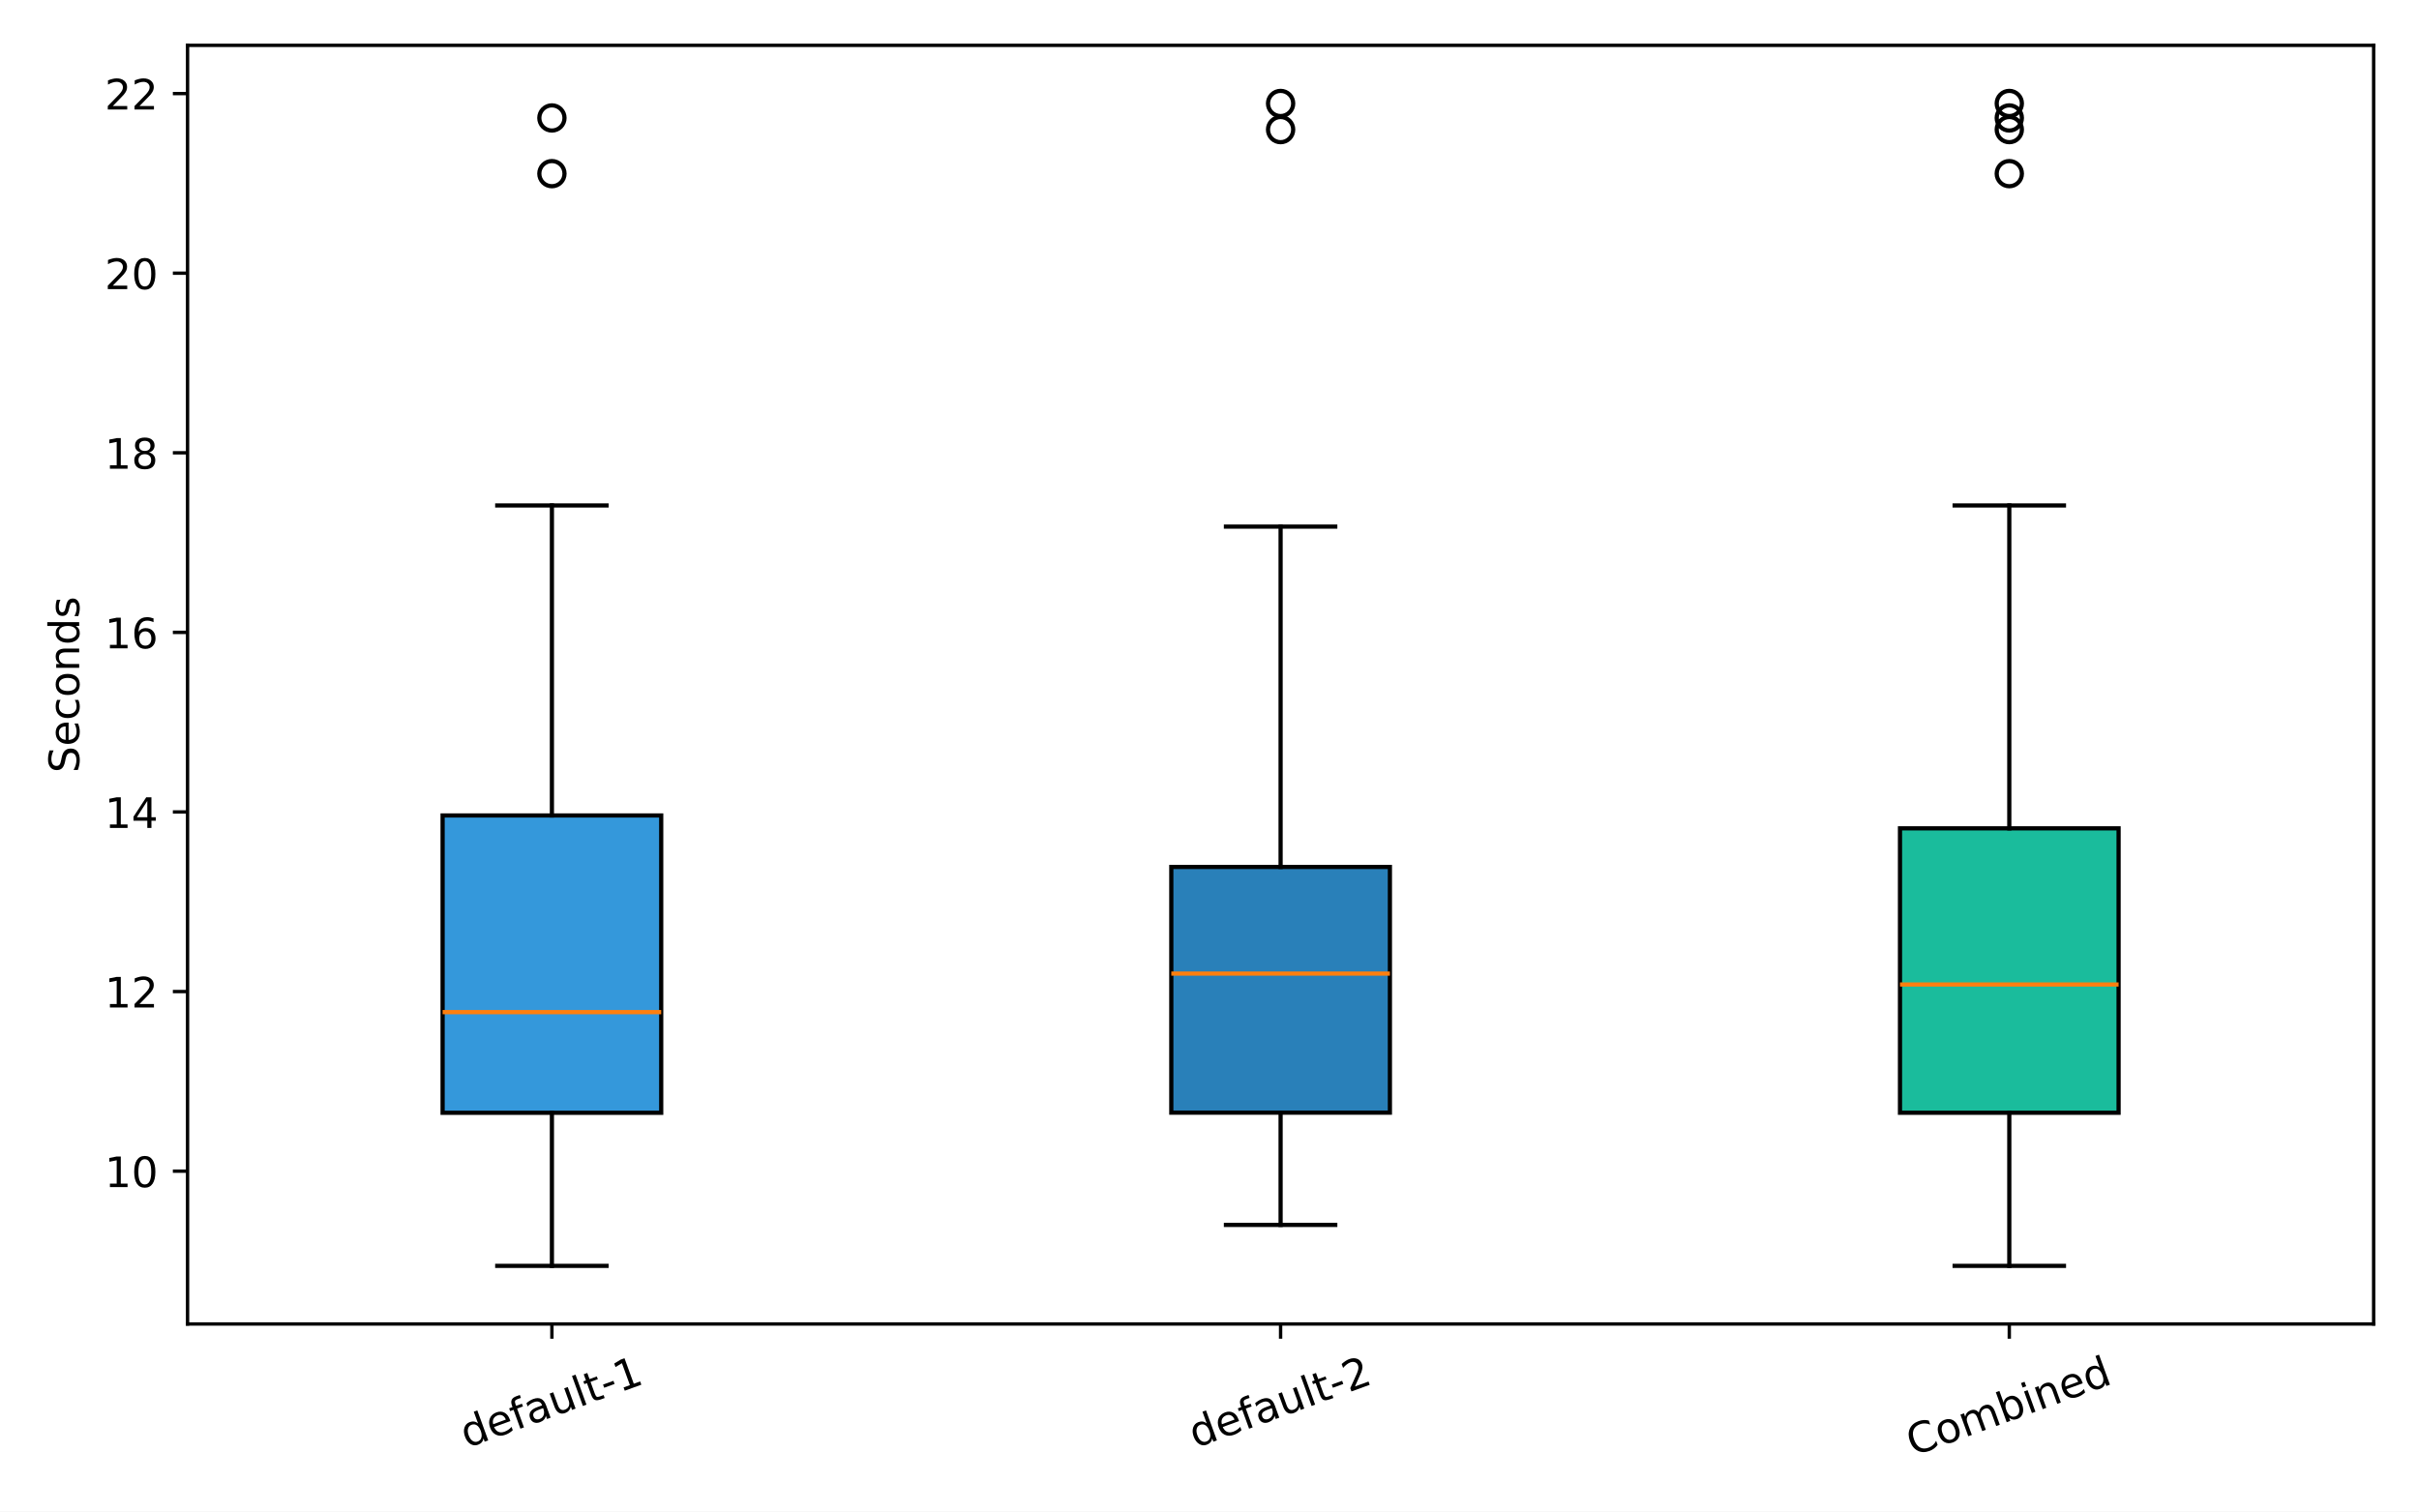
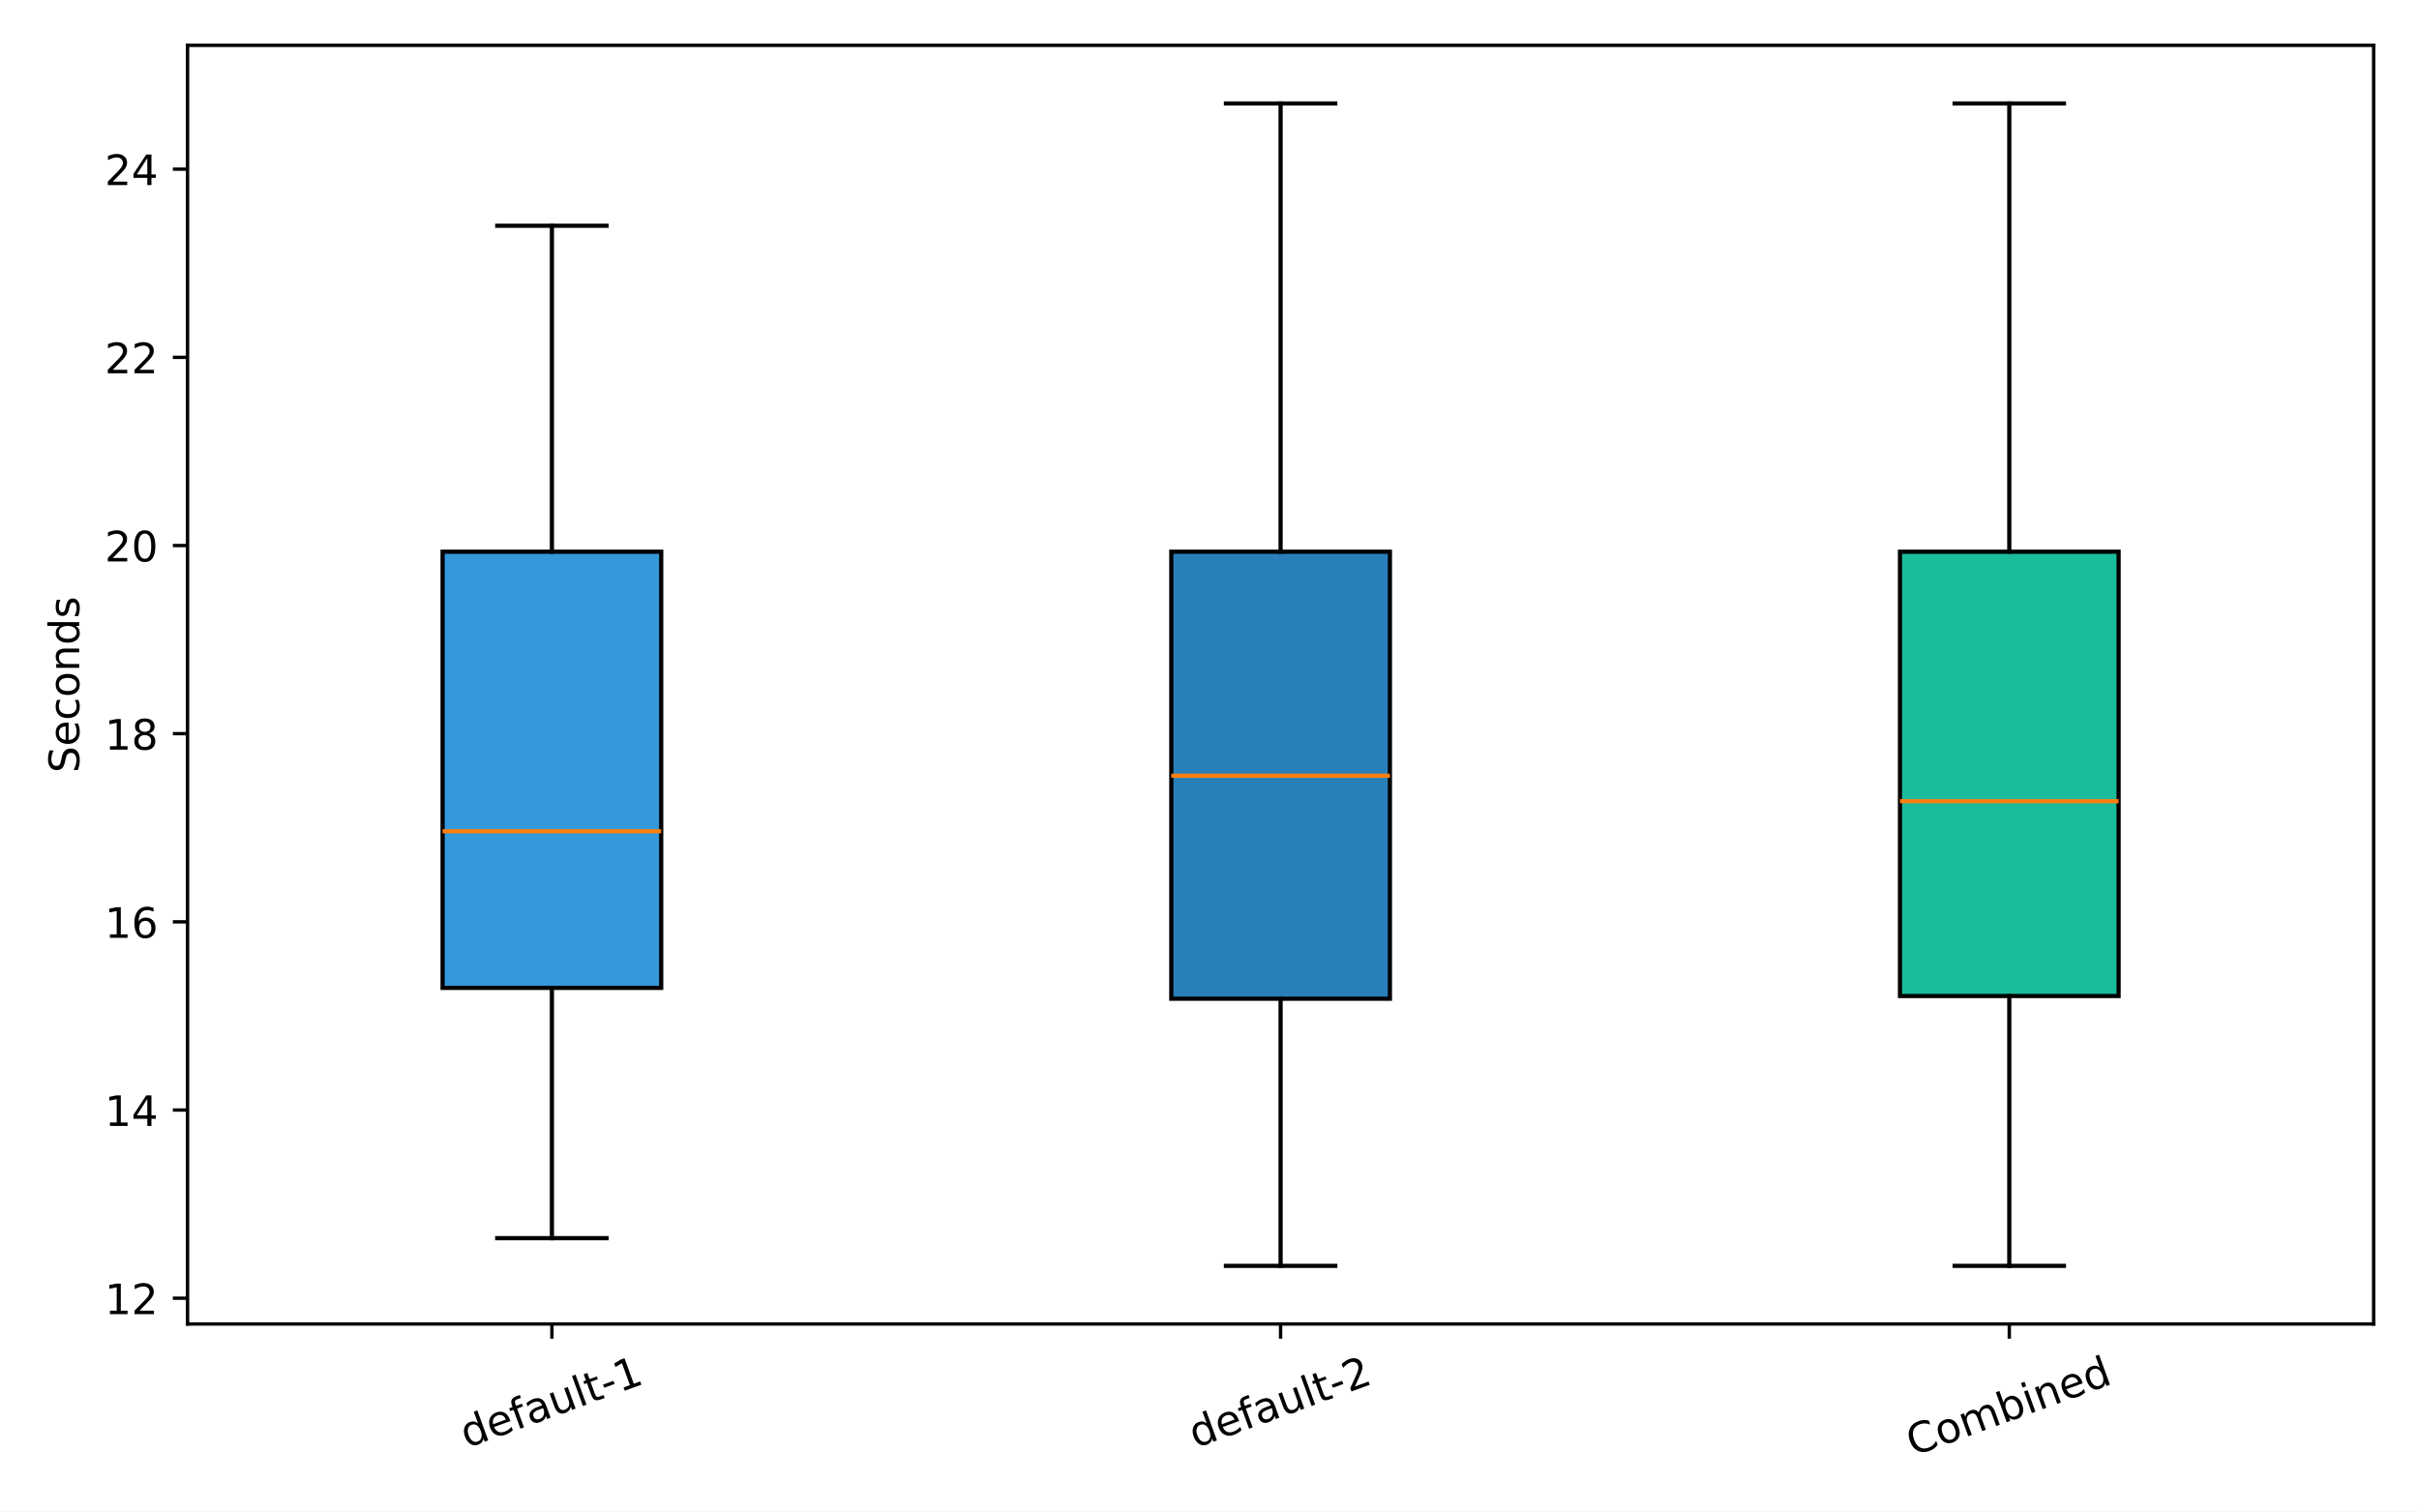
<svg xmlns="http://www.w3.org/2000/svg" xmlns:xlink="http://www.w3.org/1999/xlink" width="576pt" height="360pt" viewBox="0 0 576 360" version="1.1">
  <defs>
    <style type="text/css">*{stroke-linejoin: round; stroke-linecap: butt}</style>
  </defs>
  <g id="figure_1">
    <g id="patch_1">
      <path d="M 0 360  L 576 360  L 576 0  L 0 0  z " style="fill: #ffffff" />
    </g>
    <g id="axes_1">
      <g id="patch_2">
        <path d="M 44.66 315.336  L 565.2 315.336  L 565.2 10.8  L 44.66 10.8  z " style="fill: #ffffff" />
      </g>
      <g id="matplotlib.axis_1">
        <g id="xtick_1">
          <g id="line2d_1">
            <defs>
-               <path id="mb43727681c" d="M 0 0  L 0 3.5  " style="stroke: #000000; stroke-width: 0.8" />
+               <path id="m88f1bd1518" d="M 0 0  L 0 3.5  " style="stroke: #000000; stroke-width: 0.8" />
            </defs>
            <g>
-               <use xlink:href="#mb43727681c" x="131.417" y="315.336" style="stroke: #000000; stroke-width: 0.8" />
+               <use xlink:href="#m88f1bd1518" x="131.417" y="315.336" style="stroke: #000000; stroke-width: 0.8" />
            </g>
          </g>
          <g id="text_1">
            <g transform="translate(111.1439 344.9207) rotate(-20) scale(0.1 -0.1)">
              <defs>
                <path id="DejaVuSans-64" d="M 2906 2969  L 2906 4863  L 3481 4863  L 3481 0  L 2906 0  L 2906 525  Q 2725 213 2448 61  Q 2172 -91 1784 -91  Q 1150 -91 751 415  Q 353 922 353 1747  Q 353 2572 751 3078  Q 1150 3584 1784 3584  Q 2172 3584 2448 3432  Q 2725 3281 2906 2969  z M 947 1747  Q 947 1113 1208 752  Q 1469 391 1925 391  Q 2381 391 2643 752  Q 2906 1113 2906 1747  Q 2906 2381 2643 2742  Q 2381 3103 1925 3103  Q 1469 3103 1208 2742  Q 947 2381 947 1747  z " transform="scale(0.015625)" />
                <path id="DejaVuSans-65" d="M 3597 1894  L 3597 1613  L 953 1613  Q 991 1019 1311 708  Q 1631 397 2203 397  Q 2534 397 2845 478  Q 3156 559 3463 722  L 3463 178  Q 3153 47 2828 -22  Q 2503 -91 2169 -91  Q 1331 -91 842 396  Q 353 884 353 1716  Q 353 2575 817 3079  Q 1281 3584 2069 3584  Q 2775 3584 3186 3129  Q 3597 2675 3597 1894  z M 3022 2063  Q 3016 2534 2758 2815  Q 2500 3097 2075 3097  Q 1594 3097 1305 2825  Q 1016 2553 972 2059  L 3022 2063  z " transform="scale(0.015625)" />
                <path id="DejaVuSans-66" d="M 2375 4863  L 2375 4384  L 1825 4384  Q 1516 4384 1395 4259  Q 1275 4134 1275 3809  L 1275 3500  L 2222 3500  L 2222 3053  L 1275 3053  L 1275 0  L 697 0  L 697 3053  L 147 3053  L 147 3500  L 697 3500  L 697 3744  Q 697 4328 969 4595  Q 1241 4863 1831 4863  L 2375 4863  z " transform="scale(0.015625)" />
                <path id="DejaVuSans-61" d="M 2194 1759  Q 1497 1759 1228 1600  Q 959 1441 959 1056  Q 959 750 1161 570  Q 1363 391 1709 391  Q 2188 391 2477 730  Q 2766 1069 2766 1631  L 2766 1759  L 2194 1759  z M 3341 1997  L 3341 0  L 2766 0  L 2766 531  Q 2569 213 2275 61  Q 1981 -91 1556 -91  Q 1019 -91 701 211  Q 384 513 384 1019  Q 384 1609 779 1909  Q 1175 2209 1959 2209  L 2766 2209  L 2766 2266  Q 2766 2663 2505 2880  Q 2244 3097 1772 3097  Q 1472 3097 1187 3025  Q 903 2953 641 2809  L 641 3341  Q 956 3463 1253 3523  Q 1550 3584 1831 3584  Q 2591 3584 2966 3190  Q 3341 2797 3341 1997  z " transform="scale(0.015625)" />
                <path id="DejaVuSans-75" d="M 544 1381  L 544 3500  L 1119 3500  L 1119 1403  Q 1119 906 1312 657  Q 1506 409 1894 409  Q 2359 409 2629 706  Q 2900 1003 2900 1516  L 2900 3500  L 3475 3500  L 3475 0  L 2900 0  L 2900 538  Q 2691 219 2414 64  Q 2138 -91 1772 -91  Q 1169 -91 856 284  Q 544 659 544 1381  z M 1991 3584  L 1991 3584  z " transform="scale(0.015625)" />
                <path id="DejaVuSans-6c" d="M 603 4863  L 1178 4863  L 1178 0  L 603 0  L 603 4863  z " transform="scale(0.015625)" />
                <path id="DejaVuSans-74" d="M 1172 4494  L 1172 3500  L 2356 3500  L 2356 3053  L 1172 3053  L 1172 1153  Q 1172 725 1289 603  Q 1406 481 1766 481  L 2356 481  L 2356 0  L 1766 0  Q 1100 0 847 248  Q 594 497 594 1153  L 594 3053  L 172 3053  L 172 3500  L 594 3500  L 594 4494  L 1172 4494  z " transform="scale(0.015625)" />
                <path id="DejaVuSans-2d" d="M 313 2009  L 1997 2009  L 1997 1497  L 313 1497  L 313 2009  z " transform="scale(0.015625)" />
                <path id="DejaVuSans-31" d="M 794 531  L 1825 531  L 1825 4091  L 703 3866  L 703 4441  L 1819 4666  L 2450 4666  L 2450 531  L 3481 531  L 3481 0  L 794 0  L 794 531  z " transform="scale(0.015625)" />
              </defs>
              <use xlink:href="#DejaVuSans-64" />
              <use xlink:href="#DejaVuSans-65" x="63.477" />
              <use xlink:href="#DejaVuSans-66" x="125" />
              <use xlink:href="#DejaVuSans-61" x="160.205" />
              <use xlink:href="#DejaVuSans-75" x="221.484" />
              <use xlink:href="#DejaVuSans-6c" x="284.863" />
              <use xlink:href="#DejaVuSans-74" x="312.646" />
              <use xlink:href="#DejaVuSans-2d" x="351.855" />
              <use xlink:href="#DejaVuSans-31" x="387.939" />
            </g>
          </g>
        </g>
        <g id="xtick_2">
          <g id="line2d_2">
            <g>
-               <use xlink:href="#mb43727681c" x="304.93" y="315.336" style="stroke: #000000; stroke-width: 0.8" />
+               <use xlink:href="#m88f1bd1518" x="304.93" y="315.336" style="stroke: #000000; stroke-width: 0.8" />
            </g>
          </g>
          <g id="text_2">
            <g transform="translate(284.6573 344.9207) rotate(-20) scale(0.1 -0.1)">
              <defs>
                <path id="DejaVuSans-32" d="M 1228 531  L 3431 531  L 3431 0  L 469 0  L 469 531  Q 828 903 1448 1529  Q 2069 2156 2228 2338  Q 2531 2678 2651 2914  Q 2772 3150 2772 3378  Q 2772 3750 2511 3984  Q 2250 4219 1831 4219  Q 1534 4219 1204 4116  Q 875 4013 500 3803  L 500 4441  Q 881 4594 1212 4672  Q 1544 4750 1819 4750  Q 2544 4750 2975 4387  Q 3406 4025 3406 3419  Q 3406 3131 3298 2873  Q 3191 2616 2906 2266  Q 2828 2175 2409 1742  Q 1991 1309 1228 531  z " transform="scale(0.015625)" />
              </defs>
              <use xlink:href="#DejaVuSans-64" />
              <use xlink:href="#DejaVuSans-65" x="63.477" />
              <use xlink:href="#DejaVuSans-66" x="125" />
              <use xlink:href="#DejaVuSans-61" x="160.205" />
              <use xlink:href="#DejaVuSans-75" x="221.484" />
              <use xlink:href="#DejaVuSans-6c" x="284.863" />
              <use xlink:href="#DejaVuSans-74" x="312.646" />
              <use xlink:href="#DejaVuSans-2d" x="351.855" />
              <use xlink:href="#DejaVuSans-32" x="387.939" />
            </g>
          </g>
        </g>
        <g id="xtick_3">
          <g id="line2d_3">
            <g>
-               <use xlink:href="#mb43727681c" x="478.443" y="315.336" style="stroke: #000000; stroke-width: 0.8" />
+               <use xlink:href="#m88f1bd1518" x="478.443" y="315.336" style="stroke: #000000; stroke-width: 0.8" />
            </g>
          </g>
          <g id="text_3">
            <g transform="translate(455.5152 346.8537) rotate(-20) scale(0.1 -0.1)">
              <defs>
                <path id="DejaVuSans-43" d="M 4122 4306  L 4122 3641  Q 3803 3938 3442 4084  Q 3081 4231 2675 4231  Q 1875 4231 1450 3742  Q 1025 3253 1025 2328  Q 1025 1406 1450 917  Q 1875 428 2675 428  Q 3081 428 3442 575  Q 3803 722 4122 1019  L 4122 359  Q 3791 134 3420 21  Q 3050 -91 2638 -91  Q 1578 -91 968 557  Q 359 1206 359 2328  Q 359 3453 968 4101  Q 1578 4750 2638 4750  Q 3056 4750 3426 4639  Q 3797 4528 4122 4306  z " transform="scale(0.015625)" />
                <path id="DejaVuSans-6f" d="M 1959 3097  Q 1497 3097 1228 2736  Q 959 2375 959 1747  Q 959 1119 1226 758  Q 1494 397 1959 397  Q 2419 397 2687 759  Q 2956 1122 2956 1747  Q 2956 2369 2687 2733  Q 2419 3097 1959 3097  z M 1959 3584  Q 2709 3584 3137 3096  Q 3566 2609 3566 1747  Q 3566 888 3137 398  Q 2709 -91 1959 -91  Q 1206 -91 779 398  Q 353 888 353 1747  Q 353 2609 779 3096  Q 1206 3584 1959 3584  z " transform="scale(0.015625)" />
                <path id="DejaVuSans-6d" d="M 3328 2828  Q 3544 3216 3844 3400  Q 4144 3584 4550 3584  Q 5097 3584 5394 3201  Q 5691 2819 5691 2113  L 5691 0  L 5113 0  L 5113 2094  Q 5113 2597 4934 2840  Q 4756 3084 4391 3084  Q 3944 3084 3684 2787  Q 3425 2491 3425 1978  L 3425 0  L 2847 0  L 2847 2094  Q 2847 2600 2669 2842  Q 2491 3084 2119 3084  Q 1678 3084 1418 2786  Q 1159 2488 1159 1978  L 1159 0  L 581 0  L 581 3500  L 1159 3500  L 1159 2956  Q 1356 3278 1631 3431  Q 1906 3584 2284 3584  Q 2666 3584 2933 3390  Q 3200 3197 3328 2828  z " transform="scale(0.015625)" />
                <path id="DejaVuSans-62" d="M 3116 1747  Q 3116 2381 2855 2742  Q 2594 3103 2138 3103  Q 1681 3103 1420 2742  Q 1159 2381 1159 1747  Q 1159 1113 1420 752  Q 1681 391 2138 391  Q 2594 391 2855 752  Q 3116 1113 3116 1747  z M 1159 2969  Q 1341 3281 1617 3432  Q 1894 3584 2278 3584  Q 2916 3584 3314 3078  Q 3713 2572 3713 1747  Q 3713 922 3314 415  Q 2916 -91 2278 -91  Q 1894 -91 1617 61  Q 1341 213 1159 525  L 1159 0  L 581 0  L 581 4863  L 1159 4863  L 1159 2969  z " transform="scale(0.015625)" />
                <path id="DejaVuSans-69" d="M 603 3500  L 1178 3500  L 1178 0  L 603 0  L 603 3500  z M 603 4863  L 1178 4863  L 1178 4134  L 603 4134  L 603 4863  z " transform="scale(0.015625)" />
                <path id="DejaVuSans-6e" d="M 3513 2113  L 3513 0  L 2938 0  L 2938 2094  Q 2938 2591 2744 2837  Q 2550 3084 2163 3084  Q 1697 3084 1428 2787  Q 1159 2491 1159 1978  L 1159 0  L 581 0  L 581 3500  L 1159 3500  L 1159 2956  Q 1366 3272 1645 3428  Q 1925 3584 2291 3584  Q 2894 3584 3203 3211  Q 3513 2838 3513 2113  z " transform="scale(0.015625)" />
              </defs>
              <use xlink:href="#DejaVuSans-43" />
              <use xlink:href="#DejaVuSans-6f" x="69.824" />
              <use xlink:href="#DejaVuSans-6d" x="131.006" />
              <use xlink:href="#DejaVuSans-62" x="228.418" />
              <use xlink:href="#DejaVuSans-69" x="291.895" />
              <use xlink:href="#DejaVuSans-6e" x="319.678" />
              <use xlink:href="#DejaVuSans-65" x="383.057" />
              <use xlink:href="#DejaVuSans-64" x="444.58" />
            </g>
          </g>
        </g>
      </g>
      <g id="matplotlib.axis_2">
        <g id="ytick_1">
          <g id="line2d_4">
            <defs>
-               <path id="mad5dee7c90" d="M 0 0  L -3.5 0  " style="stroke: #000000; stroke-width: 0.8" />
+               <path id="m838ac9a58e" d="M 0 0  L -3.5 0  " style="stroke: #000000; stroke-width: 0.8" />
            </defs>
            <g>
-               <use xlink:href="#mad5dee7c90" x="44.66" y="278.936" style="stroke: #000000; stroke-width: 0.8" />
+               <use xlink:href="#m838ac9a58e" x="44.66" y="309.194" style="stroke: #000000; stroke-width: 0.8" />
            </g>
          </g>
          <g id="text_4">
-             <g transform="translate(24.935 282.7352) scale(0.1 -0.1)">
-               <defs>
-                 <path id="DejaVuSans-30" d="M 2034 4250  Q 1547 4250 1301 3770  Q 1056 3291 1056 2328  Q 1056 1369 1301 889  Q 1547 409 2034 409  Q 2525 409 2770 889  Q 3016 1369 3016 2328  Q 3016 3291 2770 3770  Q 2525 4250 2034 4250  z M 2034 4750  Q 2819 4750 3233 4129  Q 3647 3509 3647 2328  Q 3647 1150 3233 529  Q 2819 -91 2034 -91  Q 1250 -91 836 529  Q 422 1150 422 2328  Q 422 3509 836 4129  Q 1250 4750 2034 4750  z " transform="scale(0.015625)" />
-               </defs>
-               <use xlink:href="#DejaVuSans-31" />
-               <use xlink:href="#DejaVuSans-30" x="63.623" />
+             <g transform="translate(24.935 312.9935) scale(0.1 -0.1)">
+               <use xlink:href="#DejaVuSans-31" />
+               <use xlink:href="#DejaVuSans-32" x="63.623" />
            </g>
          </g>
        </g>
        <g id="ytick_2">
          <g id="line2d_5">
            <g>
-               <use xlink:href="#mad5dee7c90" x="44.66" y="236.161" style="stroke: #000000; stroke-width: 0.8" />
+               <use xlink:href="#m838ac9a58e" x="44.66" y="264.377" style="stroke: #000000; stroke-width: 0.8" />
            </g>
          </g>
          <g id="text_5">
-             <g transform="translate(24.935 239.9607) scale(0.1 -0.1)">
-               <use xlink:href="#DejaVuSans-31" />
-               <use xlink:href="#DejaVuSans-32" x="63.623" />
+             <g transform="translate(24.935 268.1759) scale(0.1 -0.1)">
+               <defs>
+                 <path id="DejaVuSans-34" d="M 2419 4116  L 825 1625  L 2419 1625  L 2419 4116  z M 2253 4666  L 3047 4666  L 3047 1625  L 3713 1625  L 3713 1100  L 3047 1100  L 3047 0  L 2419 0  L 2419 1100  L 313 1100  L 313 1709  L 2253 4666  z " transform="scale(0.015625)" />
+               </defs>
+               <use xlink:href="#DejaVuSans-31" />
+               <use xlink:href="#DejaVuSans-34" x="63.623" />
            </g>
          </g>
        </g>
        <g id="ytick_3">
          <g id="line2d_6">
            <g>
-               <use xlink:href="#mad5dee7c90" x="44.66" y="193.387" style="stroke: #000000; stroke-width: 0.8" />
+               <use xlink:href="#m838ac9a58e" x="44.66" y="219.559" style="stroke: #000000; stroke-width: 0.8" />
            </g>
          </g>
          <g id="text_6">
-             <g transform="translate(24.935 197.1861) scale(0.1 -0.1)">
-               <defs>
-                 <path id="DejaVuSans-34" d="M 2419 4116  L 825 1625  L 2419 1625  L 2419 4116  z M 2253 4666  L 3047 4666  L 3047 1625  L 3713 1625  L 3713 1100  L 3047 1100  L 3047 0  L 2419 0  L 2419 1100  L 313 1100  L 313 1709  L 2253 4666  z " transform="scale(0.015625)" />
-               </defs>
-               <use xlink:href="#DejaVuSans-31" />
-               <use xlink:href="#DejaVuSans-34" x="63.623" />
+             <g transform="translate(24.935 223.3582) scale(0.1 -0.1)">
+               <defs>
+                 <path id="DejaVuSans-36" d="M 2113 2584  Q 1688 2584 1439 2293  Q 1191 2003 1191 1497  Q 1191 994 1439 701  Q 1688 409 2113 409  Q 2538 409 2786 701  Q 3034 994 3034 1497  Q 3034 2003 2786 2293  Q 2538 2584 2113 2584  z M 3366 4563  L 3366 3988  Q 3128 4100 2886 4159  Q 2644 4219 2406 4219  Q 1781 4219 1451 3797  Q 1122 3375 1075 2522  Q 1259 2794 1537 2939  Q 1816 3084 2150 3084  Q 2853 3084 3261 2657  Q 3669 2231 3669 1497  Q 3669 778 3244 343  Q 2819 -91 2113 -91  Q 1303 -91 875 529  Q 447 1150 447 2328  Q 447 3434 972 4092  Q 1497 4750 2381 4750  Q 2619 4750 2861 4703  Q 3103 4656 3366 4563  z " transform="scale(0.015625)" />
+               </defs>
+               <use xlink:href="#DejaVuSans-31" />
+               <use xlink:href="#DejaVuSans-36" x="63.623" />
            </g>
          </g>
        </g>
        <g id="ytick_4">
          <g id="line2d_7">
            <g>
-               <use xlink:href="#mad5dee7c90" x="44.66" y="150.612" style="stroke: #000000; stroke-width: 0.8" />
+               <use xlink:href="#m838ac9a58e" x="44.66" y="174.741" style="stroke: #000000; stroke-width: 0.8" />
            </g>
          </g>
          <g id="text_7">
-             <g transform="translate(24.935 154.4115) scale(0.1 -0.1)">
-               <defs>
-                 <path id="DejaVuSans-36" d="M 2113 2584  Q 1688 2584 1439 2293  Q 1191 2003 1191 1497  Q 1191 994 1439 701  Q 1688 409 2113 409  Q 2538 409 2786 701  Q 3034 994 3034 1497  Q 3034 2003 2786 2293  Q 2538 2584 2113 2584  z M 3366 4563  L 3366 3988  Q 3128 4100 2886 4159  Q 2644 4219 2406 4219  Q 1781 4219 1451 3797  Q 1122 3375 1075 2522  Q 1259 2794 1537 2939  Q 1816 3084 2150 3084  Q 2853 3084 3261 2657  Q 3669 2231 3669 1497  Q 3669 778 3244 343  Q 2819 -91 2113 -91  Q 1303 -91 875 529  Q 447 1150 447 2328  Q 447 3434 972 4092  Q 1497 4750 2381 4750  Q 2619 4750 2861 4703  Q 3103 4656 3366 4563  z " transform="scale(0.015625)" />
-               </defs>
-               <use xlink:href="#DejaVuSans-31" />
-               <use xlink:href="#DejaVuSans-36" x="63.623" />
+             <g transform="translate(24.935 178.5406) scale(0.1 -0.1)">
+               <defs>
+                 <path id="DejaVuSans-38" d="M 2034 2216  Q 1584 2216 1326 1975  Q 1069 1734 1069 1313  Q 1069 891 1326 650  Q 1584 409 2034 409  Q 2484 409 2743 651  Q 3003 894 3003 1313  Q 3003 1734 2745 1975  Q 2488 2216 2034 2216  z M 1403 2484  Q 997 2584 770 2862  Q 544 3141 544 3541  Q 544 4100 942 4425  Q 1341 4750 2034 4750  Q 2731 4750 3128 4425  Q 3525 4100 3525 3541  Q 3525 3141 3298 2862  Q 3072 2584 2669 2484  Q 3125 2378 3379 2068  Q 3634 1759 3634 1313  Q 3634 634 3220 271  Q 2806 -91 2034 -91  Q 1263 -91 848 271  Q 434 634 434 1313  Q 434 1759 690 2068  Q 947 2378 1403 2484  z M 1172 3481  Q 1172 3119 1398 2916  Q 1625 2713 2034 2713  Q 2441 2713 2670 2916  Q 2900 3119 2900 3481  Q 2900 3844 2670 4047  Q 2441 4250 2034 4250  Q 1625 4250 1398 4047  Q 1172 3844 1172 3481  z " transform="scale(0.015625)" />
+               </defs>
+               <use xlink:href="#DejaVuSans-31" />
+               <use xlink:href="#DejaVuSans-38" x="63.623" />
            </g>
          </g>
        </g>
        <g id="ytick_5">
          <g id="line2d_8">
            <g>
-               <use xlink:href="#mad5dee7c90" x="44.66" y="107.838" style="stroke: #000000; stroke-width: 0.8" />
+               <use xlink:href="#m838ac9a58e" x="44.66" y="129.924" style="stroke: #000000; stroke-width: 0.8" />
            </g>
          </g>
          <g id="text_8">
-             <g transform="translate(24.935 111.6369) scale(0.1 -0.1)">
-               <defs>
-                 <path id="DejaVuSans-38" d="M 2034 2216  Q 1584 2216 1326 1975  Q 1069 1734 1069 1313  Q 1069 891 1326 650  Q 1584 409 2034 409  Q 2484 409 2743 651  Q 3003 894 3003 1313  Q 3003 1734 2745 1975  Q 2488 2216 2034 2216  z M 1403 2484  Q 997 2584 770 2862  Q 544 3141 544 3541  Q 544 4100 942 4425  Q 1341 4750 2034 4750  Q 2731 4750 3128 4425  Q 3525 4100 3525 3541  Q 3525 3141 3298 2862  Q 3072 2584 2669 2484  Q 3125 2378 3379 2068  Q 3634 1759 3634 1313  Q 3634 634 3220 271  Q 2806 -91 2034 -91  Q 1263 -91 848 271  Q 434 634 434 1313  Q 434 1759 690 2068  Q 947 2378 1403 2484  z M 1172 3481  Q 1172 3119 1398 2916  Q 1625 2713 2034 2713  Q 2441 2713 2670 2916  Q 2900 3119 2900 3481  Q 2900 3844 2670 4047  Q 2441 4250 2034 4250  Q 1625 4250 1398 4047  Q 1172 3844 1172 3481  z " transform="scale(0.015625)" />
-               </defs>
-               <use xlink:href="#DejaVuSans-31" />
-               <use xlink:href="#DejaVuSans-38" x="63.623" />
+             <g transform="translate(24.935 133.7229) scale(0.1 -0.1)">
+               <defs>
+                 <path id="DejaVuSans-30" d="M 2034 4250  Q 1547 4250 1301 3770  Q 1056 3291 1056 2328  Q 1056 1369 1301 889  Q 1547 409 2034 409  Q 2525 409 2770 889  Q 3016 1369 3016 2328  Q 3016 3291 2770 3770  Q 2525 4250 2034 4250  z M 2034 4750  Q 2819 4750 3233 4129  Q 3647 3509 3647 2328  Q 3647 1150 3233 529  Q 2819 -91 2034 -91  Q 1250 -91 836 529  Q 422 1150 422 2328  Q 422 3509 836 4129  Q 1250 4750 2034 4750  z " transform="scale(0.015625)" />
+               </defs>
+               <use xlink:href="#DejaVuSans-32" />
+               <use xlink:href="#DejaVuSans-30" x="63.623" />
            </g>
          </g>
        </g>
        <g id="ytick_6">
          <g id="line2d_9">
            <g>
-               <use xlink:href="#mad5dee7c90" x="44.66" y="65.063" style="stroke: #000000; stroke-width: 0.8" />
+               <use xlink:href="#m838ac9a58e" x="44.66" y="85.106" style="stroke: #000000; stroke-width: 0.8" />
            </g>
          </g>
          <g id="text_9">
-             <g transform="translate(24.935 68.86237) scale(0.1 -0.1)">
+             <g transform="translate(24.935 88.90526) scale(0.1 -0.1)">
              <use xlink:href="#DejaVuSans-32" />
-               <use xlink:href="#DejaVuSans-30" x="63.623" />
+               <use xlink:href="#DejaVuSans-32" x="63.623" />
            </g>
          </g>
        </g>
        <g id="ytick_7">
          <g id="line2d_10">
            <g>
-               <use xlink:href="#mad5dee7c90" x="44.66" y="22.289" style="stroke: #000000; stroke-width: 0.8" />
+               <use xlink:href="#m838ac9a58e" x="44.66" y="40.288" style="stroke: #000000; stroke-width: 0.8" />
            </g>
          </g>
          <g id="text_10">
-             <g transform="translate(24.935 26.08779) scale(0.1 -0.1)">
+             <g transform="translate(24.935 44.08761) scale(0.1 -0.1)">
              <use xlink:href="#DejaVuSans-32" />
-               <use xlink:href="#DejaVuSans-32" x="63.623" />
+               <use xlink:href="#DejaVuSans-34" x="63.623" />
            </g>
          </g>
        </g>
        <g id="text_11">
          <g transform="translate(18.85531 184.0751) rotate(-90) scale(0.1 -0.1)">
            <defs>
              <path id="DejaVuSans-53" d="M 3425 4513  L 3425 3897  Q 3066 4069 2747 4153  Q 2428 4238 2131 4238  Q 1616 4238 1336 4038  Q 1056 3838 1056 3469  Q 1056 3159 1242 3001  Q 1428 2844 1947 2747  L 2328 2669  Q 3034 2534 3370 2195  Q 3706 1856 3706 1288  Q 3706 609 3251 259  Q 2797 -91 1919 -91  Q 1588 -91 1214 -16  Q 841 59 441 206  L 441 856  Q 825 641 1194 531  Q 1563 422 1919 422  Q 2459 422 2753 634  Q 3047 847 3047 1241  Q 3047 1584 2836 1778  Q 2625 1972 2144 2069  L 1759 2144  Q 1053 2284 737 2584  Q 422 2884 422 3419  Q 422 4038 858 4394  Q 1294 4750 2059 4750  Q 2388 4750 2728 4690  Q 3069 4631 3425 4513  z " transform="scale(0.015625)" />
              <path id="DejaVuSans-63" d="M 3122 3366  L 3122 2828  Q 2878 2963 2633 3030  Q 2388 3097 2138 3097  Q 1578 3097 1268 2742  Q 959 2388 959 1747  Q 959 1106 1268 751  Q 1578 397 2138 397  Q 2388 397 2633 464  Q 2878 531 3122 666  L 3122 134  Q 2881 22 2623 -34  Q 2366 -91 2075 -91  Q 1284 -91 818 406  Q 353 903 353 1747  Q 353 2603 823 3093  Q 1294 3584 2113 3584  Q 2378 3584 2631 3529  Q 2884 3475 3122 3366  z " transform="scale(0.015625)" />
              <path id="DejaVuSans-73" d="M 2834 3397  L 2834 2853  Q 2591 2978 2328 3040  Q 2066 3103 1784 3103  Q 1356 3103 1142 2972  Q 928 2841 928 2578  Q 928 2378 1081 2264  Q 1234 2150 1697 2047  L 1894 2003  Q 2506 1872 2764 1633  Q 3022 1394 3022 966  Q 3022 478 2636 193  Q 2250 -91 1575 -91  Q 1294 -91 989 -36  Q 684 19 347 128  L 347 722  Q 666 556 975 473  Q 1284 391 1588 391  Q 1994 391 2212 530  Q 2431 669 2431 922  Q 2431 1156 2273 1281  Q 2116 1406 1581 1522  L 1381 1569  Q 847 1681 609 1914  Q 372 2147 372 2553  Q 372 3047 722 3315  Q 1072 3584 1716 3584  Q 2034 3584 2315 3537  Q 2597 3491 2834 3397  z " transform="scale(0.015625)" />
            </defs>
            <use xlink:href="#DejaVuSans-53" />
            <use xlink:href="#DejaVuSans-65" x="63.477" />
            <use xlink:href="#DejaVuSans-63" x="125" />
            <use xlink:href="#DejaVuSans-6f" x="179.98" />
            <use xlink:href="#DejaVuSans-6e" x="241.162" />
            <use xlink:href="#DejaVuSans-64" x="304.541" />
            <use xlink:href="#DejaVuSans-73" x="368.018" />
          </g>
        </g>
      </g>
      <g id="patch_3">
-         <path d="M 105.39 265.035  L 157.444 265.035  L 157.444 194.22  L 105.39 194.22  L 105.39 265.035  z " clip-path="url(#pa23d31728a)" style="fill: #3498db; stroke: #000000; stroke-linejoin: miter" />
+         <path d="M 105.39 235.287  L 157.444 235.287  L 157.444 131.401  L 105.39 131.401  L 105.39 235.287  z " clip-path="url(#p3515778a1b)" style="fill: #3498db; stroke: #000000; stroke-linejoin: miter" />
      </g>
      <g id="line2d_11">
-         <path d="M 131.417 265.035  L 131.417 301.494  " clip-path="url(#pa23d31728a)" style="fill: none; stroke: #000000; stroke-linecap: square" />
+         <path d="M 131.417 235.287  L 131.417 294.896  " clip-path="url(#p3515778a1b)" style="fill: none; stroke: #000000; stroke-linecap: square" />
      </g>
      <g id="line2d_12">
-         <path d="M 131.417 194.22  L 131.417 120.384  " clip-path="url(#pa23d31728a)" style="fill: none; stroke: #000000; stroke-linecap: square" />
+         <path d="M 131.417 131.401  L 131.417 53.774  " clip-path="url(#p3515778a1b)" style="fill: none; stroke: #000000; stroke-linecap: square" />
      </g>
      <g id="line2d_13">
-         <path d="M 118.403 301.494  L 144.43 301.494  " clip-path="url(#pa23d31728a)" style="fill: none; stroke: #000000; stroke-linecap: square" />
+         <path d="M 118.403 294.896  L 144.43 294.896  " clip-path="url(#p3515778a1b)" style="fill: none; stroke: #000000; stroke-linecap: square" />
      </g>
      <g id="line2d_14">
-         <path d="M 118.403 120.384  L 144.43 120.384  " clip-path="url(#pa23d31728a)" style="fill: none; stroke: #000000; stroke-linecap: square" />
-       </g>
-       <g id="line2d_15">
-         <defs>
-           <path id="m3616194ab1" d="M 0 3  C 0.796 3 1.559 2.684 2.121 2.121  C 2.684 1.559 3 0.796 3 0  C 3 -0.796 2.684 -1.559 2.121 -2.121  C 1.559 -2.684 0.796 -3 0 -3  C -0.796 -3 -1.559 -2.684 -2.121 -2.121  C -2.684 -1.559 -3 -0.796 -3 0  C -3 0.796 -2.684 1.559 -2.121 2.121  C -1.559 2.684 -0.796 3 0 3  z " style="stroke: #000000" />
-         </defs>
-         <g clip-path="url(#pa23d31728a)">
-           <use xlink:href="#m3616194ab1" x="131.417" y="41.357" style="fill-opacity: 0; stroke: #000000" />
-           <use xlink:href="#m3616194ab1" x="131.417" y="28.092" style="fill-opacity: 0; stroke: #000000" />
-         </g>
-       </g>
+         <path d="M 118.403 53.774  L 144.43 53.774  " clip-path="url(#p3515778a1b)" style="fill: none; stroke: #000000; stroke-linecap: square" />
+       </g>
+       <g id="line2d_15" />
      <g id="patch_4">
-         <path d="M 278.903 265.003  L 330.957 265.003  L 330.957 206.485  L 278.903 206.485  L 278.903 265.003  z " clip-path="url(#pa23d31728a)" style="fill: #2980b9; stroke: #000000; stroke-linejoin: miter" />
+         <path d="M 278.903 237.867  L 330.957 237.867  L 330.957 131.403  L 278.903 131.403  L 278.903 237.867  z " clip-path="url(#p3515778a1b)" style="fill: #2980b9; stroke: #000000; stroke-linejoin: miter" />
      </g>
      <g id="line2d_16">
-         <path d="M 304.93 265.003  L 304.93 291.743  " clip-path="url(#pa23d31728a)" style="fill: none; stroke: #000000; stroke-linecap: square" />
+         <path d="M 304.93 237.867  L 304.93 301.494  " clip-path="url(#p3515778a1b)" style="fill: none; stroke: #000000; stroke-linecap: square" />
      </g>
      <g id="line2d_17">
-         <path d="M 304.93 206.485  L 304.93 125.418  " clip-path="url(#pa23d31728a)" style="fill: none; stroke: #000000; stroke-linecap: square" />
+         <path d="M 304.93 131.403  L 304.93 24.643  " clip-path="url(#p3515778a1b)" style="fill: none; stroke: #000000; stroke-linecap: square" />
      </g>
      <g id="line2d_18">
-         <path d="M 291.916 291.743  L 317.943 291.743  " clip-path="url(#pa23d31728a)" style="fill: none; stroke: #000000; stroke-linecap: square" />
+         <path d="M 291.916 301.494  L 317.943 301.494  " clip-path="url(#p3515778a1b)" style="fill: none; stroke: #000000; stroke-linecap: square" />
      </g>
      <g id="line2d_19">
-         <path d="M 291.916 125.418  L 317.943 125.418  " clip-path="url(#pa23d31728a)" style="fill: none; stroke: #000000; stroke-linecap: square" />
-       </g>
-       <g id="line2d_20">
-         <g clip-path="url(#pa23d31728a)">
-           <use xlink:href="#m3616194ab1" x="304.93" y="30.868" style="fill-opacity: 0; stroke: #000000" />
-           <use xlink:href="#m3616194ab1" x="304.93" y="24.643" style="fill-opacity: 0; stroke: #000000" />
-         </g>
-       </g>
+         <path d="M 291.916 24.643  L 317.943 24.643  " clip-path="url(#p3515778a1b)" style="fill: none; stroke: #000000; stroke-linecap: square" />
+       </g>
+       <g id="line2d_20" />
      <g id="patch_5">
-         <path d="M 452.416 265.027  L 504.47 265.027  L 504.47 197.286  L 452.416 197.286  L 452.416 265.027  z " clip-path="url(#pa23d31728a)" style="fill: #1abc9c; stroke: #000000; stroke-linejoin: miter" />
+         <path d="M 452.416 237.222  L 504.47 237.222  L 504.47 131.402  L 452.416 131.402  L 452.416 237.222  z " clip-path="url(#p3515778a1b)" style="fill: #1abc9c; stroke: #000000; stroke-linejoin: miter" />
      </g>
      <g id="line2d_21">
-         <path d="M 478.443 265.027  L 478.443 301.494  " clip-path="url(#pa23d31728a)" style="fill: none; stroke: #000000; stroke-linecap: square" />
+         <path d="M 478.443 237.222  L 478.443 301.494  " clip-path="url(#p3515778a1b)" style="fill: none; stroke: #000000; stroke-linecap: square" />
      </g>
      <g id="line2d_22">
-         <path d="M 478.443 197.286  L 478.443 120.384  " clip-path="url(#pa23d31728a)" style="fill: none; stroke: #000000; stroke-linecap: square" />
+         <path d="M 478.443 131.402  L 478.443 24.643  " clip-path="url(#p3515778a1b)" style="fill: none; stroke: #000000; stroke-linecap: square" />
      </g>
      <g id="line2d_23">
-         <path d="M 465.43 301.494  L 491.457 301.494  " clip-path="url(#pa23d31728a)" style="fill: none; stroke: #000000; stroke-linecap: square" />
+         <path d="M 465.43 301.494  L 491.457 301.494  " clip-path="url(#p3515778a1b)" style="fill: none; stroke: #000000; stroke-linecap: square" />
      </g>
      <g id="line2d_24">
-         <path d="M 465.43 120.384  L 491.457 120.384  " clip-path="url(#pa23d31728a)" style="fill: none; stroke: #000000; stroke-linecap: square" />
-       </g>
-       <g id="line2d_25">
-         <g clip-path="url(#pa23d31728a)">
-           <use xlink:href="#m3616194ab1" x="478.443" y="41.357" style="fill-opacity: 0; stroke: #000000" />
-           <use xlink:href="#m3616194ab1" x="478.443" y="28.092" style="fill-opacity: 0; stroke: #000000" />
-           <use xlink:href="#m3616194ab1" x="478.443" y="30.868" style="fill-opacity: 0; stroke: #000000" />
-           <use xlink:href="#m3616194ab1" x="478.443" y="24.643" style="fill-opacity: 0; stroke: #000000" />
-         </g>
-       </g>
+         <path d="M 465.43 24.643  L 491.457 24.643  " clip-path="url(#p3515778a1b)" style="fill: none; stroke: #000000; stroke-linecap: square" />
+       </g>
+       <g id="line2d_25" />
      <g id="line2d_26">
-         <path d="M 105.39 241.059  L 157.444 241.059  " clip-path="url(#pa23d31728a)" style="fill: none; stroke: #ff7f0e" />
+         <path d="M 105.39 197.982  L 157.444 197.982  " clip-path="url(#p3515778a1b)" style="fill: none; stroke: #ff7f0e" />
      </g>
      <g id="line2d_27">
-         <path d="M 278.903 231.883  L 330.957 231.883  " clip-path="url(#pa23d31728a)" style="fill: none; stroke: #ff7f0e" />
+         <path d="M 278.903 184.756  L 330.957 184.756  " clip-path="url(#p3515778a1b)" style="fill: none; stroke: #ff7f0e" />
      </g>
      <g id="line2d_28">
-         <path d="M 452.416 234.479  L 504.47 234.479  " clip-path="url(#pa23d31728a)" style="fill: none; stroke: #ff7f0e" />
+         <path d="M 452.416 190.821  L 504.47 190.821  " clip-path="url(#p3515778a1b)" style="fill: none; stroke: #ff7f0e" />
      </g>
      <g id="patch_6">
        <path d="M 44.66 315.336  L 44.66 10.8  " style="fill: none; stroke: #000000; stroke-width: 0.8; stroke-linejoin: miter; stroke-linecap: square" />
      </g>
      <g id="patch_7">
        <path d="M 565.2 315.336  L 565.2 10.8  " style="fill: none; stroke: #000000; stroke-width: 0.8; stroke-linejoin: miter; stroke-linecap: square" />
      </g>
      <g id="patch_8">
        <path d="M 44.66 315.336  L 565.2 315.336  " style="fill: none; stroke: #000000; stroke-width: 0.8; stroke-linejoin: miter; stroke-linecap: square" />
      </g>
      <g id="patch_9">
        <path d="M 44.66 10.8  L 565.2 10.8  " style="fill: none; stroke: #000000; stroke-width: 0.8; stroke-linejoin: miter; stroke-linecap: square" />
      </g>
    </g>
  </g>
  <defs>
-     <clipPath id="pa23d31728a">
+     <clipPath id="p3515778a1b">
      <rect x="44.66" y="10.8" width="520.54" height="304.536" />
    </clipPath>
  </defs>
</svg>
